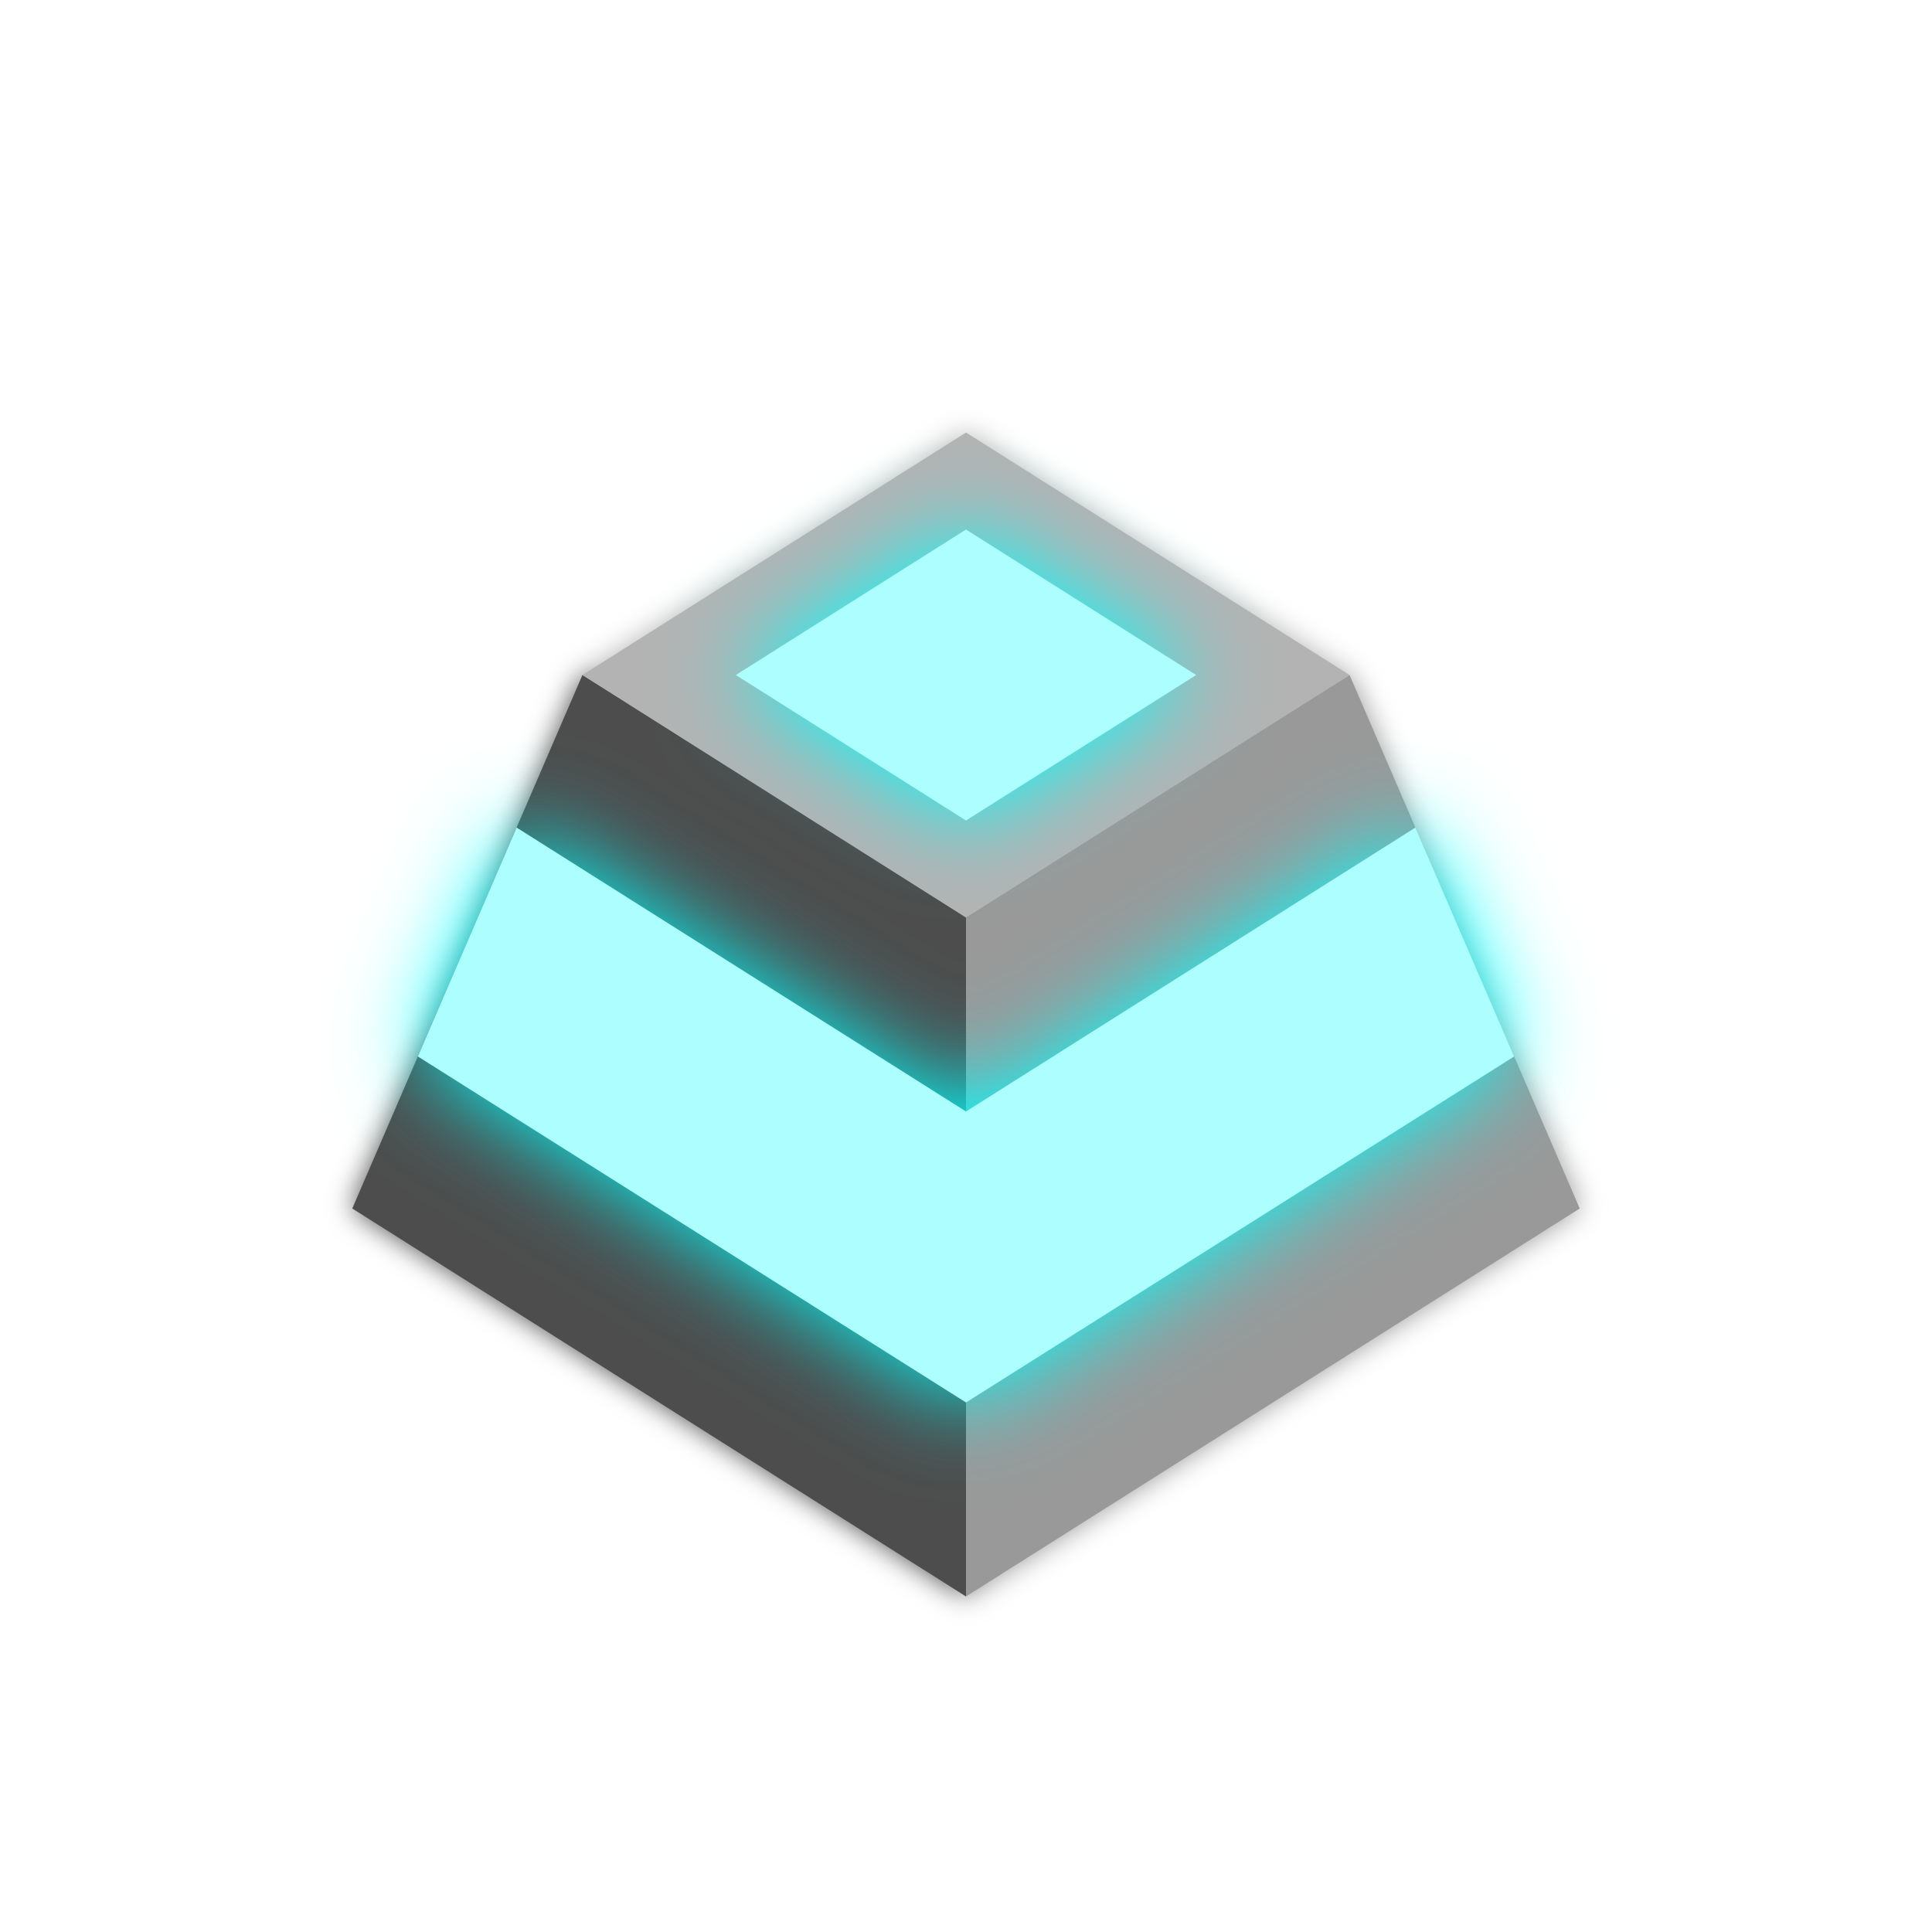
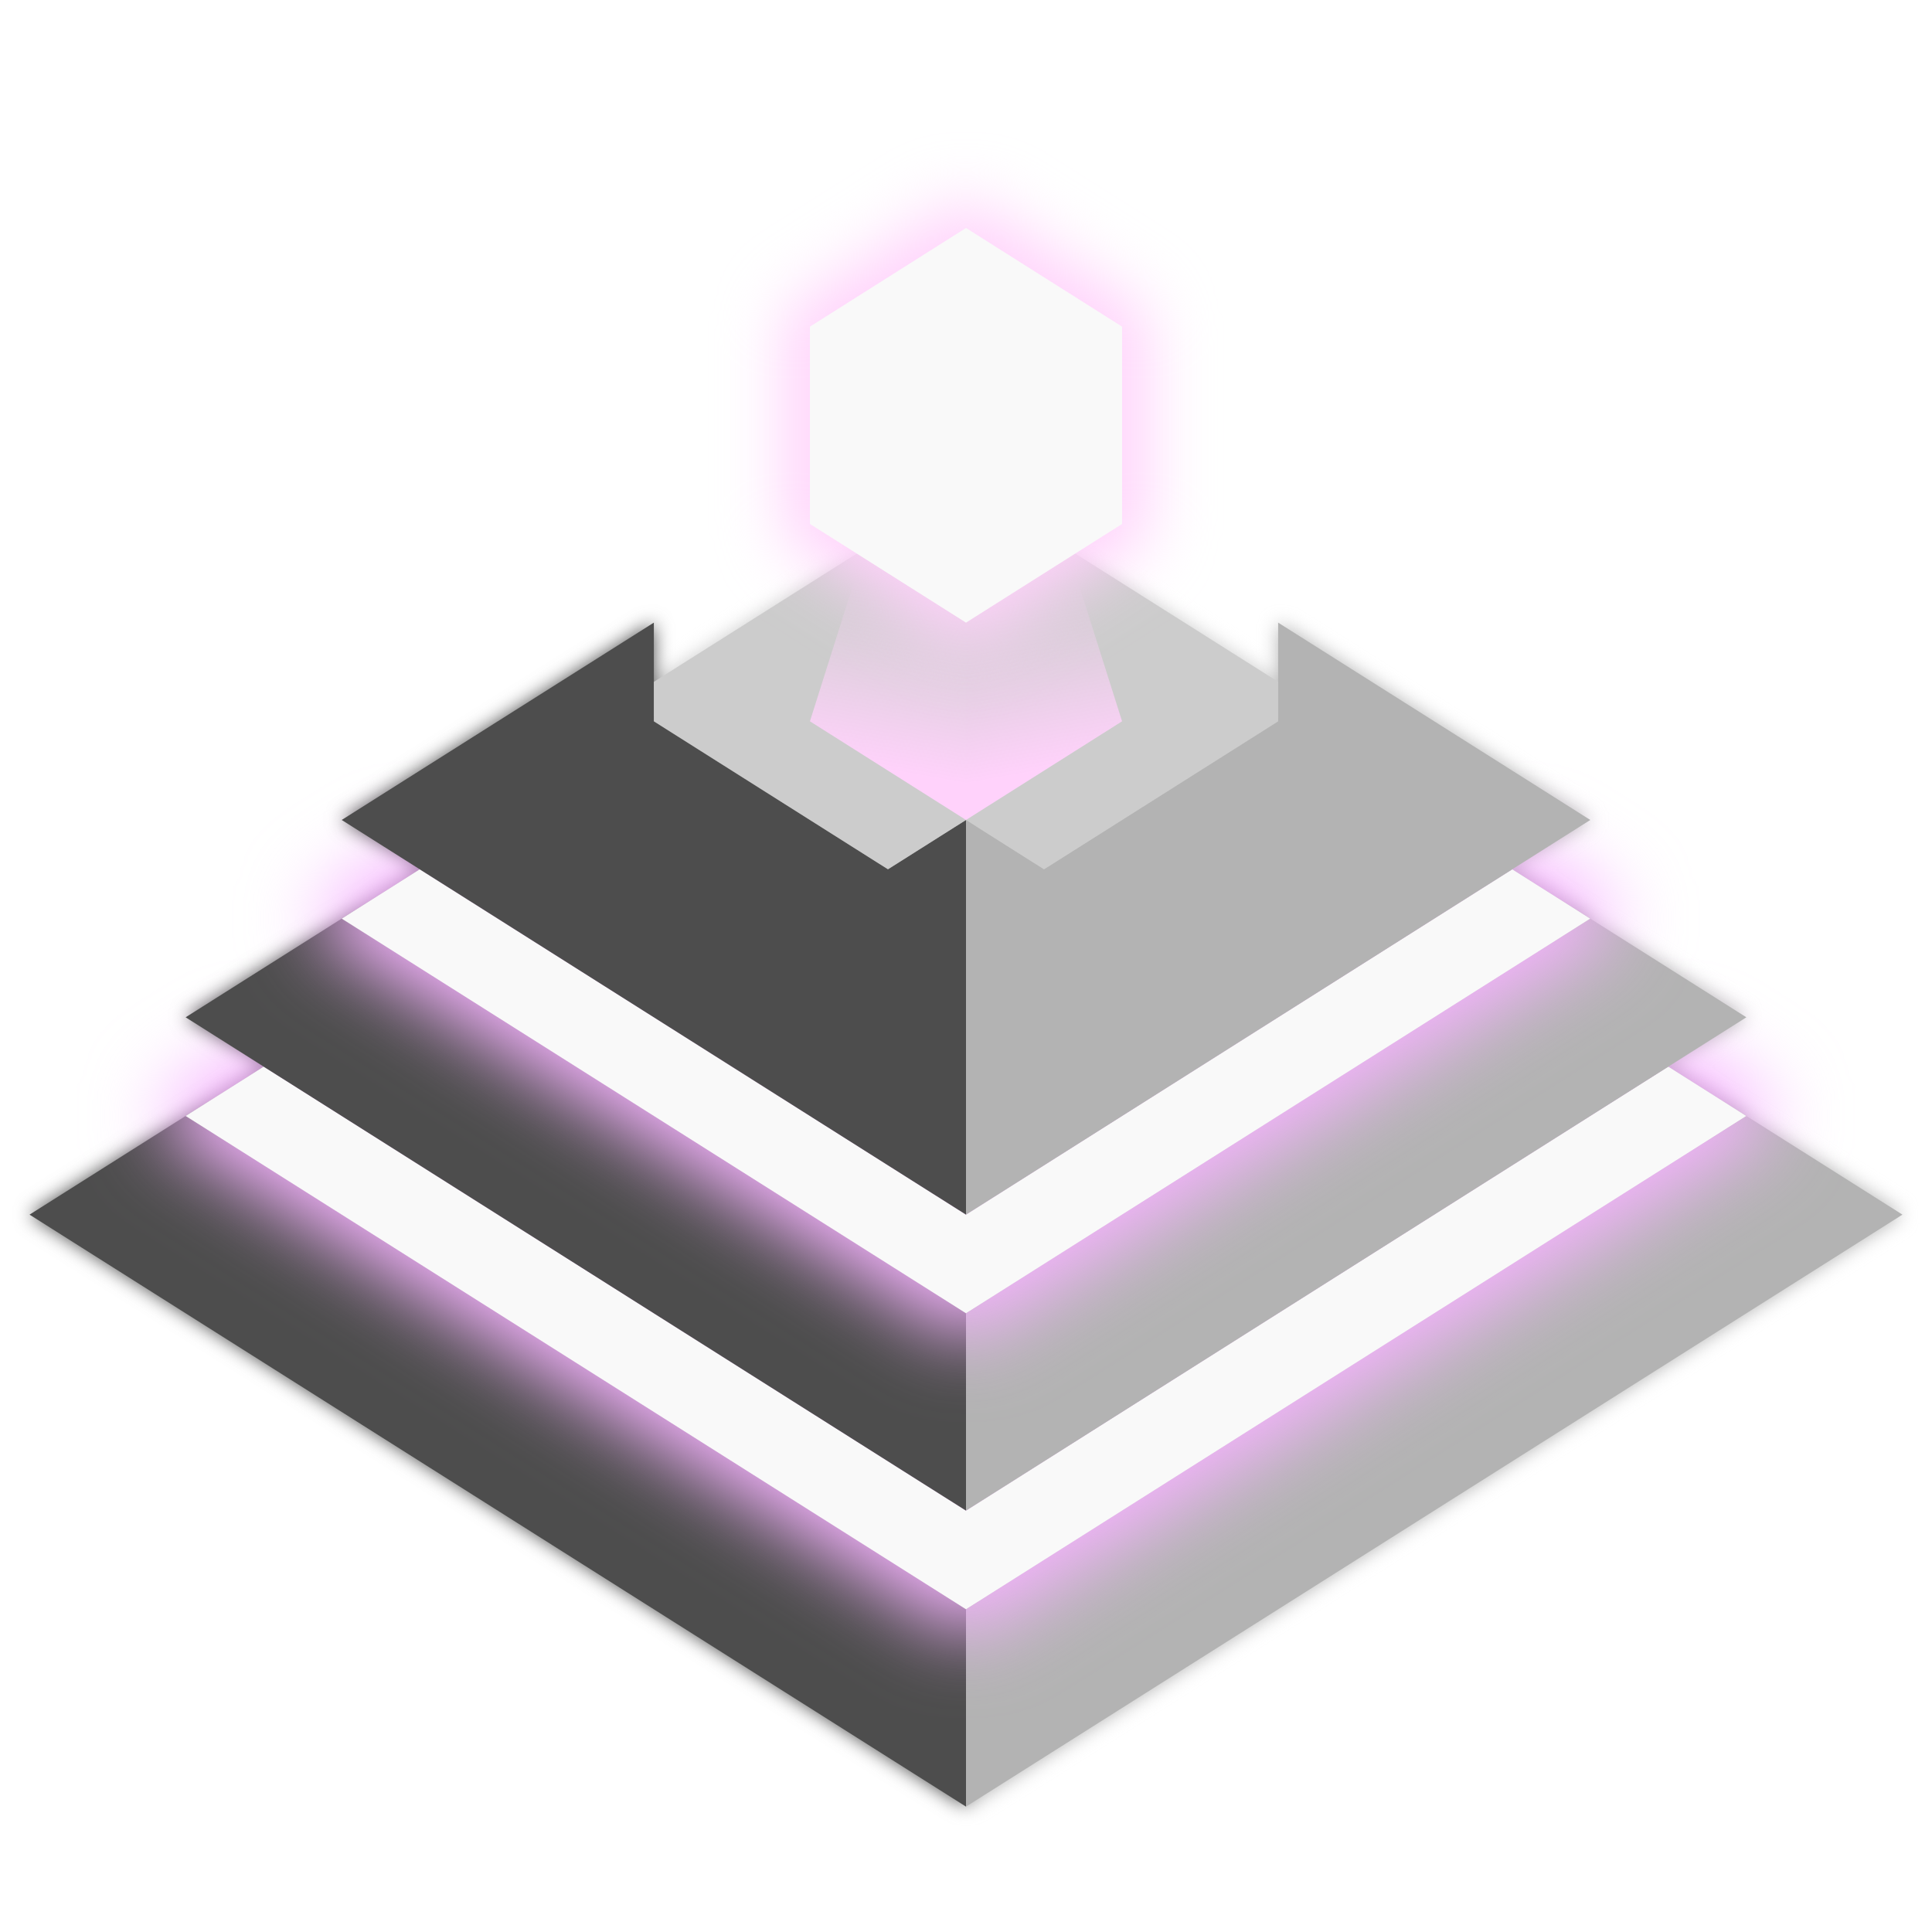
- <svg xmlns="http://www.w3.org/2000/svg" version="1.1" id="svg1" width="1024" height="1024" viewBox="0 0 1024 1024" xml:space="preserve">
+ <svg xmlns="http://www.w3.org/2000/svg" xmlns:xlink="http://www.w3.org/1999/xlink" version="1.1" id="svg1" width="1024" height="1024" viewBox="0 0 1024 1024" xml:space="preserve">
  <defs id="defs1">
+     <linearGradient id="linearGradient95">
+       <stop style="stop-color:#ffd2fb;stop-opacity:1;" offset="0" id="stop94" />
+       <stop style="stop-color:#ffd5fb;stop-opacity:0;" offset="1" id="stop95" />
+     </linearGradient>
+     <linearGradient id="linearGradient90">
+       <stop style="stop-color:#ffd2fb;stop-opacity:1;" offset="0" id="stop90" />
+       <stop style="stop-color:#ffd2fb;stop-opacity:0;" offset="1" id="stop91" />
+     </linearGradient>
    <filter style="color-interpolation-filters:sRGB" id="filter55" x="-0.012" y="-0.012" width="1.023" height="1.025">
      <feGaussianBlur stdDeviation="4.192" id="feGaussianBlur55" />
    </filter>
    <filter style="color-interpolation-filters:sRGB" id="filter6" x="-0.23" y="-0.404" width="1.459" height="1.807">
      <feGaussianBlur stdDeviation="14.762" id="feGaussianBlur6" />
    </filter>
    <filter style="color-interpolation-filters:sRGB" id="filter7" x="-0.237" y="-0.374" width="1.473" height="1.749">
      <feGaussianBlur stdDeviation="3.041" id="feGaussianBlur7" />
    </filter>
    <filter style="color-interpolation-filters:sRGB" id="filter21" x="-0.025" y="-0.009" width="1.05" height="1.018">
      <feGaussianBlur stdDeviation="1.944" id="feGaussianBlur21" />
    </filter>
    <filter style="color-interpolation-filters:sRGB" id="filter63" x="-0.246" y="-0.389" width="1.492" height="1.779">
      <feGaussianBlur stdDeviation="9.489" id="feGaussianBlur63" />
    </filter>
    <filter style="color-interpolation-filters:sRGB" id="filter65" x="-0.103" y="-0.197" width="1.207" height="1.394">
      <feGaussianBlur stdDeviation="9.489" id="feGaussianBlur65" />
    </filter>
    <filter style="color-interpolation-filters:sRGB" id="filter72" x="-0.026" y="-0.028" width="1.053" height="1.055">
      <feGaussianBlur stdDeviation="2.704" id="feGaussianBlur72" />
+     </filter>
+     <filter style="color-interpolation-filters:sRGB" id="filter75" x="-0.093" y="-0.263" width="1.187" height="1.525">
+       <feGaussianBlur stdDeviation="7.515" id="feGaussianBlur75" />
+     </filter>
+     <filter style="color-interpolation-filters:sRGB" id="filter84" x="-0.34" y="-0.108" width="1.68" height="1.215">
+       <feGaussianBlur stdDeviation="2.185" id="feGaussianBlur84" />
+     </filter>
+     <filter style="color-interpolation-filters:sRGB" id="filter85" x="-0.34" y="-0.108" width="1.68" height="1.215">
+       <feGaussianBlur stdDeviation="2.185" id="feGaussianBlur85" />
+     </filter>
+     <filter style="color-interpolation-filters:sRGB" id="filter86" x="-0.34" y="-0.108" width="1.68" height="1.215">
+       <feGaussianBlur stdDeviation="2.185" id="feGaussianBlur86" />
+     </filter>
+     <linearGradient xlink:href="#linearGradient95" id="linearGradient91" x1="571.65" y1="673.75" x2="577.865" y2="638.679" gradientUnits="userSpaceOnUse" />
+     <linearGradient xlink:href="#linearGradient90" id="linearGradient92" gradientUnits="userSpaceOnUse" x1="571.65" y1="673.75" x2="577.865" y2="638.679" gradientTransform="matrix(-1,0,0,1,1174.146,0)" />
+     <filter style="color-interpolation-filters:sRGB" id="filter94" x="-0.329" y="-0.26" width="1.657" height="1.52">
+       <feGaussianBlur stdDeviation="6.365" id="feGaussianBlur94" />
+     </filter>
+     <filter style="color-interpolation-filters:sRGB" id="filter121" x="-0.012" y="-0.016" width="1.023" height="1.032">
+       <feGaussianBlur stdDeviation="1.807" id="feGaussianBlur121" />
    </filter>
  </defs>
  <g id="layer2" style="display:none" transform="matrix(1.131311,0,0,1.131311,-80.41966,93.50918)">
    <g id="g38" style="display:inline;mix-blend-mode:normal;filter:url(#filter55)" transform="translate(-0.1327278,-1.9872707e-5)">
      <path style="display:inline;opacity:1;fill:#594436;fill-opacity:1" d="M 524.631,981.625 522.862,683.367 93.864,423.995 94.218,724.461 Z" id="path22" />
      <path style="display:inline;fill:#756055;fill-opacity:1" d="m 524.631,981.625 -1.769,-298.258 430.589,-260.787 0.265,303.117 z" id="path23" />
      <path style="opacity:1;fill:#665552;fill-opacity:1" d="m 93.864,423.995 92.211,-67.344 59.217,154.123 z" id="path24" />
      <path style="opacity:1;fill:#7d6a60;fill-opacity:1" d="M 245.293,510.774 509.958,459.25 186.076,356.651 Z" id="path25" />
      <path style="opacity:1;fill:#594436;fill-opacity:1" d="M 245.293,510.774 522.862,683.367 93.864,423.995 Z" id="path26" />
      <path style="opacity:1;fill:#665552;fill-opacity:1" d="m 245.293,510.774 264.665,-51.524 v 39 z" id="path27" />
      <path style="opacity:1;fill:#7d6a60;fill-opacity:1" d="M 509.958,498.25 760.037,543.819 522.862,683.367 Z" id="path28" />
      <path style="opacity:1;fill:#7d6a60;fill-opacity:1" d="M 509.958,498.25 245.293,510.774 522.862,683.367 Z" id="path29" />
      <path style="opacity:1;fill:#8f7d73;fill-opacity:1" d="m 953.451,422.581 -320.109,-60.831 -123.384,136.5 250.079,45.569 z" id="path30" />
      <path style="opacity:1;fill:#665552;fill-opacity:1" d="m 509.958,498.25 123.384,-136.5 -123.384,97.5 z" id="path31" />
      <path style="opacity:1;fill:#8f7d73;fill-opacity:1" d="m 186.076,356.651 209.869,-105.128 114.013,207.727 z" id="path32" />
      <path style="opacity:1;fill:#95837b;fill-opacity:1" d="m 395.945,251.523 237.397,110.227 -123.384,97.5 z" id="path33" />
      <path style="opacity:1;fill:#7d6a60;fill-opacity:1" d="m 519.371,164.48 -123.426,87.043 237.397,110.227 z" id="path34" />
      <path style="opacity:1;fill:#8f7d73;fill-opacity:1" d="M 633.342,361.75 818.59,341.188 519.371,164.48 Z" id="path35" />
      <path style="opacity:1;fill:#665552;fill-opacity:1" d="m 818.59,341.188 15.251,30.312 -200.499,-9.75 z" id="path36" />
      <path style="opacity:1;fill:#6b5a52;fill-opacity:1" d="m 953.451,422.581 -134.861,-81.393 15.251,30.312 z" id="path37" />
      <path style="opacity:1;fill:#7d6a60;fill-opacity:1" d="m 953.451,422.581 -320.109,-60.831 200.499,9.75 z" id="path38" />
    </g>
    <g id="g55" style="display:inline">
      <path style="display:inline;opacity:1;fill:#594436;fill-opacity:1" d="M 524.631,981.625 522.862,683.367 93.864,423.995 94.218,724.461 Z" id="path39" />
      <path style="display:inline;fill:#756055;fill-opacity:1" d="m 524.631,981.625 -1.769,-298.258 430.589,-260.787 0.265,303.117 z" id="path40" />
      <path style="opacity:1;fill:#665552;fill-opacity:1" d="m 93.864,423.995 92.211,-67.344 59.217,154.123 z" id="path41" />
      <path style="opacity:1;fill:#7d6a60;fill-opacity:1" d="M 245.293,510.774 509.958,459.25 186.076,356.651 Z" id="path42" />
      <path style="opacity:1;fill:#594436;fill-opacity:1" d="M 245.293,510.774 522.862,683.367 93.864,423.995 Z" id="path43" />
      <path style="opacity:1;fill:#665552;fill-opacity:1" d="m 245.293,510.774 264.665,-51.524 v 39 z" id="path44" />
      <path style="opacity:1;fill:#7d6a60;fill-opacity:1" d="M 509.958,498.25 760.037,543.819 522.862,683.367 Z" id="path45" />
      <path style="opacity:1;fill:#7d6a60;fill-opacity:1" d="M 509.958,498.25 245.293,510.774 522.862,683.367 Z" id="path46" />
      <path style="opacity:1;fill:#8f7d73;fill-opacity:1" d="m 953.451,422.581 -320.109,-60.831 -123.384,136.5 250.079,45.569 z" id="path47" />
      <path style="opacity:1;fill:#665552;fill-opacity:1" d="m 509.958,498.25 123.384,-136.5 -123.384,97.5 z" id="path48" />
      <path style="opacity:1;fill:#8f7d73;fill-opacity:1" d="m 186.076,356.651 209.869,-105.128 114.013,207.727 z" id="path49" />
      <path style="opacity:1;fill:#95837b;fill-opacity:1" d="m 395.945,251.523 237.397,110.227 -123.384,97.5 z" id="path50" />
      <path style="opacity:1;fill:#7d6a60;fill-opacity:1" d="m 519.371,164.48 -123.426,87.043 237.397,110.227 z" id="path51" />
      <path style="opacity:1;fill:#8f7d73;fill-opacity:1" d="M 633.342,361.75 818.59,341.188 519.371,164.48 Z" id="path52" />
      <path style="opacity:1;fill:#665552;fill-opacity:1" d="m 818.59,341.188 15.251,30.312 -200.499,-9.75 z" id="path53" />
      <path style="opacity:1;fill:#6b5a52;fill-opacity:1" d="m 953.451,422.581 -134.861,-81.393 15.251,30.312 z" id="path54" />
      <path style="opacity:1;fill:#7d6a60;fill-opacity:1" d="m 953.451,422.581 -320.109,-60.831 200.499,9.75 z" id="path55" />
    </g>
  </g>
  <g id="layer1" transform="matrix(1.921126,0,0,1.921126,-438.0645,-164.2364)" style="display:none">
    <g id="g21" style="display:inline;mix-blend-mode:normal;filter:url(#filter21)">
      <path style="fill:#333333;fill-opacity:1;stroke-width:1.89;stroke-linejoin:round" d="m 432.843,566.5 30.846,-19.5 15.423,-146.25 -15.423,9.75 z" id="path11" />
      <path style="fill:#333333;fill-opacity:1;stroke-width:1.89;stroke-linejoin:round" d="m 556.098,565.851 -30.717,-18.851 -15.423,-146.25 15.423,9.75 z" id="path12" />
      <path id="path13" style="display:inline;fill:#4d4d4d;stroke-width:1.67;stroke-linejoin:round" d="m 467.321,150.923 -40.898,249.931 27.266,17.237 27.265,-137.893 -1.7e-4,155.13 27.266,17.237 V 176.778 Z" transform="matrix(1.131311,0,0,1.131311,-80.41966,93.50918)" />
      <path id="path14" style="display:inline;fill:#999999;stroke-width:1.67;stroke-linejoin:round" d="m 549.119,150.923 -40.899,25.855 v 275.786 l 27.266,-17.237 -2.6e-4,-155.13 27.265,137.893 27.266,-17.237 z" transform="matrix(1.131311,0,0,1.131311,-80.41966,93.50918)" />
      <path style="fill:#666666;stroke-width:1.89;stroke-linejoin:round" d="m 417.42,244.75 77.115,48.75 V 196 l -77.115,-48.75 z" id="path15" />
      <path style="fill:#b3b3b3;stroke-width:1.89;stroke-linejoin:round" d="m 494.535,293.5 77.115,-48.75 V 147.25 L 494.535,196 Z" id="path16" />
      <path style="fill:#cccccc;stroke-width:1.89;stroke-linejoin:round" d="M 417.42,147.25 494.535,98.5 571.65,147.25 494.535,196 Z" id="path17" />
    </g>
    <path style="fill:#333333;fill-opacity:1;stroke-width:1.89;stroke-linejoin:round" d="m 432.843,566.5 30.846,-19.5 15.423,-146.25 -15.423,9.75 z" id="path9" />
    <path style="fill:#333333;fill-opacity:1;stroke-width:1.89;stroke-linejoin:round" d="m 556.098,565.851 -30.717,-18.851 -15.423,-146.25 15.423,9.75 z" id="path10" />
    <path id="path1" style="display:inline;fill:#4d4d4d;stroke-width:1.67;stroke-linejoin:round" d="m 467.321,150.923 -40.898,249.931 27.266,17.237 27.265,-137.893 -1.7e-4,155.13 27.266,17.237 V 176.778 Z" transform="matrix(1.131311,0,0,1.131311,-80.41966,93.50918)" />
    <path id="path2" style="display:inline;fill:#999999;stroke-width:1.67;stroke-linejoin:round" d="m 549.119,150.923 -40.899,25.855 v 275.786 l 27.266,-17.237 -2.6e-4,-155.13 27.265,137.893 27.266,-17.237 z" transform="matrix(1.131311,0,0,1.131311,-80.41966,93.50918)" />
    <path style="fill:#666666;stroke-width:1.89;stroke-linejoin:round" d="m 417.42,244.75 77.115,48.75 V 196 l -77.115,-48.75 z" id="path3" />
    <path style="fill:#b3b3b3;stroke-width:1.89;stroke-linejoin:round" d="m 494.535,293.5 77.115,-48.75 V 147.25 L 494.535,196 Z" id="path4" />
    <path style="fill:#cccccc;stroke-width:1.89;stroke-linejoin:round" d="M 417.42,147.25 494.535,98.5 571.65,147.25 494.535,196 Z" id="path5" />
    <path style="mix-blend-mode:normal;fill:#00ffff;stroke-width:1.89;stroke-linejoin:round;filter:url(#filter6)" d="m 417.42,186.25 77.115,48.75 77.115,-48.75 v 39 l -77.115,48.75 -77.115,-48.75 z" id="path6" />
    <path style="fill:#b2ffff;fill-opacity:1;stroke-width:1.89;stroke-linejoin:round" d="m 417.42,186.25 77.115,48.75 77.115,-48.75 v 39 l -77.115,48.75 -77.115,-48.75 z" id="path6-3" />
    <path style="display:inline;mix-blend-mode:normal;fill:#00ffff;stroke-width:1.89;stroke-linejoin:round;filter:url(#filter7)" d="m 479.112,147.25 15.423,9.75 15.423,-9.75 -15.423,-9.75 z" id="path7" />
    <path style="display:inline;fill:#c1ffff;fill-opacity:1;stroke-width:1.89;stroke-linejoin:round" d="m 479.112,147.25 15.423,9.75 15.423,-9.75 -15.423,-9.75 z" id="path7-1" />
  </g>
-   <g id="layer4" style="display:inline" transform="matrix(2.636364,0,0,2.636364,-832.4348,-1187.136)">
+   <g id="layer4" style="display:none" transform="matrix(2.636364,0,0,2.636364,-832.4348,-1187.136)">
    <g id="g72" style="display:inline;mix-blend-mode:normal;filter:url(#filter72)">
      <path style="display:inline;fill:#4d4d4d;fill-opacity:1;stroke-width:1.89;stroke-linejoin:round" d="m 386.574,693.25 123.384,78 v -136.5 l -77.115,-48.75 z" id="path65" />
      <path style="fill:#999999;fill-opacity:1;stroke-width:1.89;stroke-linejoin:round" d="m 509.958,771.25 123.384,-78 -46.269,-107.25 -77.115,48.75 z" id="path66" />
      <path style="fill:#b3b3b3;fill-opacity:1;stroke-width:1.89;stroke-linejoin:round" d="m 432.843,586 77.115,48.75 77.115,-48.75 -77.115,-48.75 z" id="path67" />
    </g>
    <path style="display:inline;fill:#4d4d4d;fill-opacity:1;stroke-width:1.89;stroke-linejoin:round" d="m 386.574,693.25 123.384,78 v -136.5 l -77.115,-48.75 z" id="path21" />
    <path style="fill:#999999;fill-opacity:1;stroke-width:1.89;stroke-linejoin:round" d="m 509.958,771.25 123.384,-78 -46.269,-107.25 -77.115,48.75 z" id="path56" />
    <path style="fill:#b3b3b3;fill-opacity:1;stroke-width:1.89;stroke-linejoin:round" d="m 432.843,586 77.115,48.75 77.115,-48.75 -77.115,-48.75 z" id="path57" />
    <path id="path58" style="fill:#00ffff;fill-opacity:1;stroke-width:1.89;stroke-linejoin:round;filter:url(#filter65)" d="M 419.611,616.672 399.76,662.688 509.959,732.25 620.156,662.688 600.305,616.672 509.959,673.75 Z" />
    <path style="mix-blend-mode:normal;fill:#00ffff;fill-opacity:1;stroke-width:1.89;stroke-linejoin:round;filter:url(#filter63)" d="m 463.689,586 46.269,29.25 46.269,-29.25 -46.269,-29.25 z" id="path60" />
    <path style="fill:#adffff;fill-opacity:1;stroke-width:1.89;stroke-linejoin:round" d="m 509.958,732.25 -110.198,-69.563 19.852,-46.016 90.347,57.079 z" id="path61" />
    <path style="fill:#adffff;fill-opacity:1;stroke-width:1.89;stroke-linejoin:round" d="m 509.958,732.25 110.198,-69.563 -19.852,-46.016 -90.347,57.079 z" id="path62" />
    <path style="fill:#adffff;fill-opacity:1;stroke-width:1.89;stroke-linejoin:round" d="m 463.689,586 46.269,29.25 46.269,-29.25 -46.269,-29.25 z" id="path63" />
  </g>
+   <g id="layer3" style="display:inline" transform="matrix(2.681792,0,0,2.681792,-1062.408,-1398.407)">
+     <g id="g121" style="display:inline;filter:url(#filter121)">
+       <path style="fill:#b3b3b3;fill-opacity:1;stroke-width:60;stroke-linejoin:round;paint-order:stroke fill markers" d="m 587.073,878.5 185.076,-117 -30.846,-19.5 -154.23,97.5 z" id="path95" />
+       <path style="display:inline;fill:#4d4d4d;fill-opacity:1;stroke-width:60;stroke-linejoin:round;paint-order:stroke fill markers" d="m 587.073,878.5 -185.076,-117 30.846,-19.5 154.23,97.5 z" id="path96" />
+       <path style="display:inline;fill:#666666;fill-opacity:1;stroke-width:60;stroke-linejoin:round;paint-order:stroke fill markers" d="m 725.88,732.25 15.423,9.75 -154.23,97.5 v -19.5 z" id="path97" />
+       <path style="display:inline;fill:#333333;fill-opacity:1;stroke-width:60;stroke-linejoin:round;paint-order:stroke fill markers" d="m 448.266,732.25 -15.423,9.75 154.23,97.5 v -19.5 z" id="path98" />
+       <path style="fill:#b3b3b3;fill-opacity:1;stroke-width:60;stroke-linejoin:round;paint-order:stroke fill markers" d="m 587.073,820 v -39 l 123.384,-78 30.846,19.5 z" id="path101" />
+       <path style="display:inline;fill:#4d4d4d;fill-opacity:1;stroke-width:60;stroke-linejoin:round;paint-order:stroke fill markers" d="m 587.073,820 v -39 l -123.384,-78 -30.846,19.5 z" id="path102" />
+       <path style="display:inline;fill:#666666;fill-opacity:1;stroke-width:60;stroke-linejoin:round;paint-order:stroke fill markers" d="m 587.073,781 v -19.5 l 107.961,-68.25 15.423,9.75 z" id="path103" />
+       <path style="display:inline;fill:#333333;fill-opacity:1;stroke-width:60;stroke-linejoin:round;paint-order:stroke fill markers" d="m 587.073,781 v -19.5 l -107.961,-68.25 -15.423,9.75 z" id="path104" />
+       <path style="fill:#b3b3b3;fill-opacity:1;stroke-width:60;stroke-linejoin:round;paint-order:stroke fill markers" d="m 587.073,761.5 v -78 l 15.423,9.75 46.269,-29.25 v -19.5 l 61.692,39 z" id="path107" />
+       <path style="display:inline;fill:#4d4d4d;fill-opacity:1;stroke-width:60;stroke-linejoin:round;paint-order:stroke fill markers" d="m 587.073,761.5 v -78 l -15.423,9.75 -46.269,-29.25 v -19.5 l -61.692,39 z" id="path108" />
+       <path style="fill:#cccccc;fill-opacity:1;stroke-width:60;stroke-linejoin:round;paint-order:stroke fill markers" d="m 525.381,664 46.269,29.25 15.423,-9.75 15.423,9.75 46.269,-29.25 v -7.8 l -61.692,-39 -61.692,39 z" id="path109" />
+       <path style="fill:#b3b3b3;fill-opacity:1;stroke-width:60;stroke-linejoin:round;paint-order:stroke fill markers" d="m 571.65,626.95 15.423,-21.45 15.423,21.45 z" id="path110" />
+     </g>
+     <path style="fill:#b3b3b3;fill-opacity:1;stroke-width:60;stroke-linejoin:round;paint-order:stroke fill markers" d="m 587.073,878.5 185.076,-117 -30.846,-19.5 -154.23,97.5 z" id="path8" />
+     <path style="display:inline;fill:#4d4d4d;fill-opacity:1;stroke-width:60;stroke-linejoin:round;paint-order:stroke fill markers" d="m 587.073,878.5 -185.076,-117 30.846,-19.5 154.23,97.5 z" id="path64" />
+     <path style="display:inline;fill:#666666;fill-opacity:1;stroke-width:60;stroke-linejoin:round;paint-order:stroke fill markers" d="m 725.88,732.25 15.423,9.75 -154.23,97.5 v -19.5 z" id="path59" />
+     <path style="display:inline;fill:#333333;fill-opacity:1;stroke-width:60;stroke-linejoin:round;paint-order:stroke fill markers" d="m 448.266,732.25 -15.423,9.75 154.23,97.5 v -19.5 z" id="path71" />
+     <g id="g78" style="display:inline">
+       <path style="display:inline;fill:#f6b3ff;fill-opacity:1;stroke:#f6b3ff;stroke-width:10;stroke-linejoin:round;stroke-dasharray:none;stroke-opacity:1;paint-order:stroke fill markers;filter:url(#filter75)" d="m 432.843,742 15.423,-9.75 138.807,87.75 138.807,-87.75 15.423,9.75 -154.23,97.5 z" id="path78" />
+       <path style="display:inline;fill:#f9f9f9;fill-opacity:1;stroke-width:60;stroke-linejoin:round;paint-order:stroke fill markers" d="m 432.843,742 15.423,-9.75 138.807,87.75 138.807,-87.75 15.423,9.75 -154.23,97.5 z" id="path76" />
+     </g>
+     <path style="fill:#b3b3b3;fill-opacity:1;stroke-width:60;stroke-linejoin:round;paint-order:stroke fill markers" d="m 587.073,820 v -39 l 123.384,-78 30.846,19.5 z" id="path18" />
+     <path style="display:inline;fill:#4d4d4d;fill-opacity:1;stroke-width:60;stroke-linejoin:round;paint-order:stroke fill markers" d="m 587.073,820 v -39 l -123.384,-78 -30.846,19.5 z" id="path68" />
+     <path style="display:inline;fill:#666666;fill-opacity:1;stroke-width:60;stroke-linejoin:round;paint-order:stroke fill markers" d="m 587.073,781 v -19.5 l 107.961,-68.25 15.423,9.75 z" id="path20" />
+     <path style="display:inline;fill:#333333;fill-opacity:1;stroke-width:60;stroke-linejoin:round;paint-order:stroke fill markers" d="m 587.073,781 v -19.5 l -107.961,-68.25 -15.423,9.75 z" id="path70" />
+     <g id="g79" style="display:inline">
+       <path style="display:inline;fill:#f6b3ff;fill-opacity:1;stroke:#f6b3ff;stroke-width:10;stroke-linejoin:round;stroke-dasharray:none;stroke-opacity:1;paint-order:stroke fill markers;filter:url(#filter75)" d="m 463.689,703 15.423,-9.75 107.961,68.25 107.961,-68.25 15.423,9.75 -123.384,78 z" id="path75" />
+       <path style="display:inline;fill:#f9f9f9;fill-opacity:1;stroke-width:60;stroke-linejoin:round;paint-order:stroke fill markers" d="m 463.689,703 15.423,-9.75 107.961,68.25 107.961,-68.25 15.423,9.75 -123.384,78 z" id="path77" />
+     </g>
+     <path style="fill:#b3b3b3;fill-opacity:1;stroke-width:60;stroke-linejoin:round;paint-order:stroke fill markers" d="m 587.073,761.5 v -78 l 15.423,9.75 46.269,-29.25 v -19.5 l 61.692,39 z" id="path19" />
+     <path style="display:inline;fill:#4d4d4d;fill-opacity:1;stroke-width:60;stroke-linejoin:round;paint-order:stroke fill markers" d="m 587.073,761.5 v -78 l -15.423,9.75 -46.269,-29.25 v -19.5 l -61.692,39 z" id="path69" />
+     <path style="fill:#cccccc;fill-opacity:1;stroke-width:60;stroke-linejoin:round;paint-order:stroke fill markers" d="m 525.381,664 46.269,29.25 15.423,-9.75 15.423,9.75 46.269,-29.25 v -7.8 l -61.692,-39 -61.692,39 z" id="path72" />
+     <path style="fill:#b3b3b3;fill-opacity:1;stroke-width:60;stroke-linejoin:round;paint-order:stroke fill markers" d="m 571.65,626.95 15.423,-21.45 15.423,21.45 z" id="path73" />
+     <g id="layer5" style="display:none">
+       <path style="display:inline;mix-blend-mode:normal;fill:#ffecff;fill-opacity:1;stroke:none;stroke-width:10;stroke-linejoin:round;stroke-dasharray:none;stroke-opacity:1;paint-order:stroke fill markers;filter:url(#filter86)" d="m 556.227,664 15.423,9.75 v -39 l -15.423,-9.75 z" id="path79" />
+       <path style="display:inline;mix-blend-mode:normal;fill:#ffecff;fill-opacity:1;stroke:none;stroke-width:10;stroke-linejoin:round;stroke-dasharray:none;stroke-opacity:1;paint-order:stroke fill markers;filter:url(#filter85)" d="m 617.919,644.5 -15.423,9.75 v -39 l 15.423,-9.75 z" id="path80" />
+       <path style="display:inline;mix-blend-mode:normal;fill:#ffecff;fill-opacity:1;stroke:none;stroke-width:10;stroke-linejoin:round;stroke-dasharray:none;stroke-opacity:1;paint-order:stroke fill markers;filter:url(#filter84)" d="m 571.65,615.25 15.423,9.75 v -39 l -15.423,-9.75 z" id="path81" />
+       <path style="display:inline;fill:#f9f9f9;fill-opacity:1;stroke:none;stroke-width:10;stroke-linejoin:round;stroke-dasharray:none;stroke-opacity:1;paint-order:stroke fill markers" d="m 556.227,664 15.423,9.75 v -39 l -15.423,-9.75 z" id="path82" />
+       <path style="display:inline;fill:#f9f9f9;fill-opacity:1;stroke:none;stroke-width:10;stroke-linejoin:round;stroke-dasharray:none;stroke-opacity:1;paint-order:stroke fill markers" d="m 617.919,644.5 -15.423,9.75 v -39 l 15.423,-9.75 z" id="path83" />
+       <path style="display:inline;fill:#f9f9f9;fill-opacity:1;stroke:none;stroke-width:10;stroke-linejoin:round;stroke-dasharray:none;stroke-opacity:1;paint-order:stroke fill markers" d="m 571.65,615.25 15.423,9.75 v -39 l -15.423,-9.75 z" id="path84" />
+     </g>
+     <g id="layer6" style="display:inline">
+       <path style="display:inline;fill:url(#linearGradient92);fill-opacity:1;stroke:none;stroke-width:10;stroke-linejoin:round;stroke-dasharray:none;stroke-opacity:1;paint-order:stroke fill markers" d="m 617.919,664 -30.846,19.5 v -58.5 l 15.423,-9.75 z" id="path91" />
+       <path style="fill:url(#linearGradient91);stroke:none;stroke-width:10;stroke-linejoin:round;stroke-dasharray:none;stroke-opacity:1;paint-order:stroke fill markers" d="m 556.227,664 30.846,19.5 v -58.5 l -15.423,-9.75 z" id="path86" />
+       <path id="path92" style="display:inline;mix-blend-mode:normal;fill:#ffd2fb;fill-opacity:1;stroke:#ffd2fb;stroke-width:10;stroke-linejoin:round;stroke-dasharray:none;stroke-opacity:1;paint-order:stroke fill markers;filter:url(#filter94)" d="M 587.072,566.5 556.227,586 v 39 l 30.846,19.5 30.848,-19.5 v -39 z" />
+       <path id="path88" style="display:inline;fill:#f9f9f9;fill-opacity:1;stroke:none;stroke-width:10;stroke-linejoin:round;stroke-dasharray:none;stroke-opacity:1;paint-order:stroke fill markers" d="M 587.072,566.5 556.227,586 v 39 l 30.846,19.5 30.848,-19.5 v -39 z" />
+     </g>
+   </g>
</svg>
